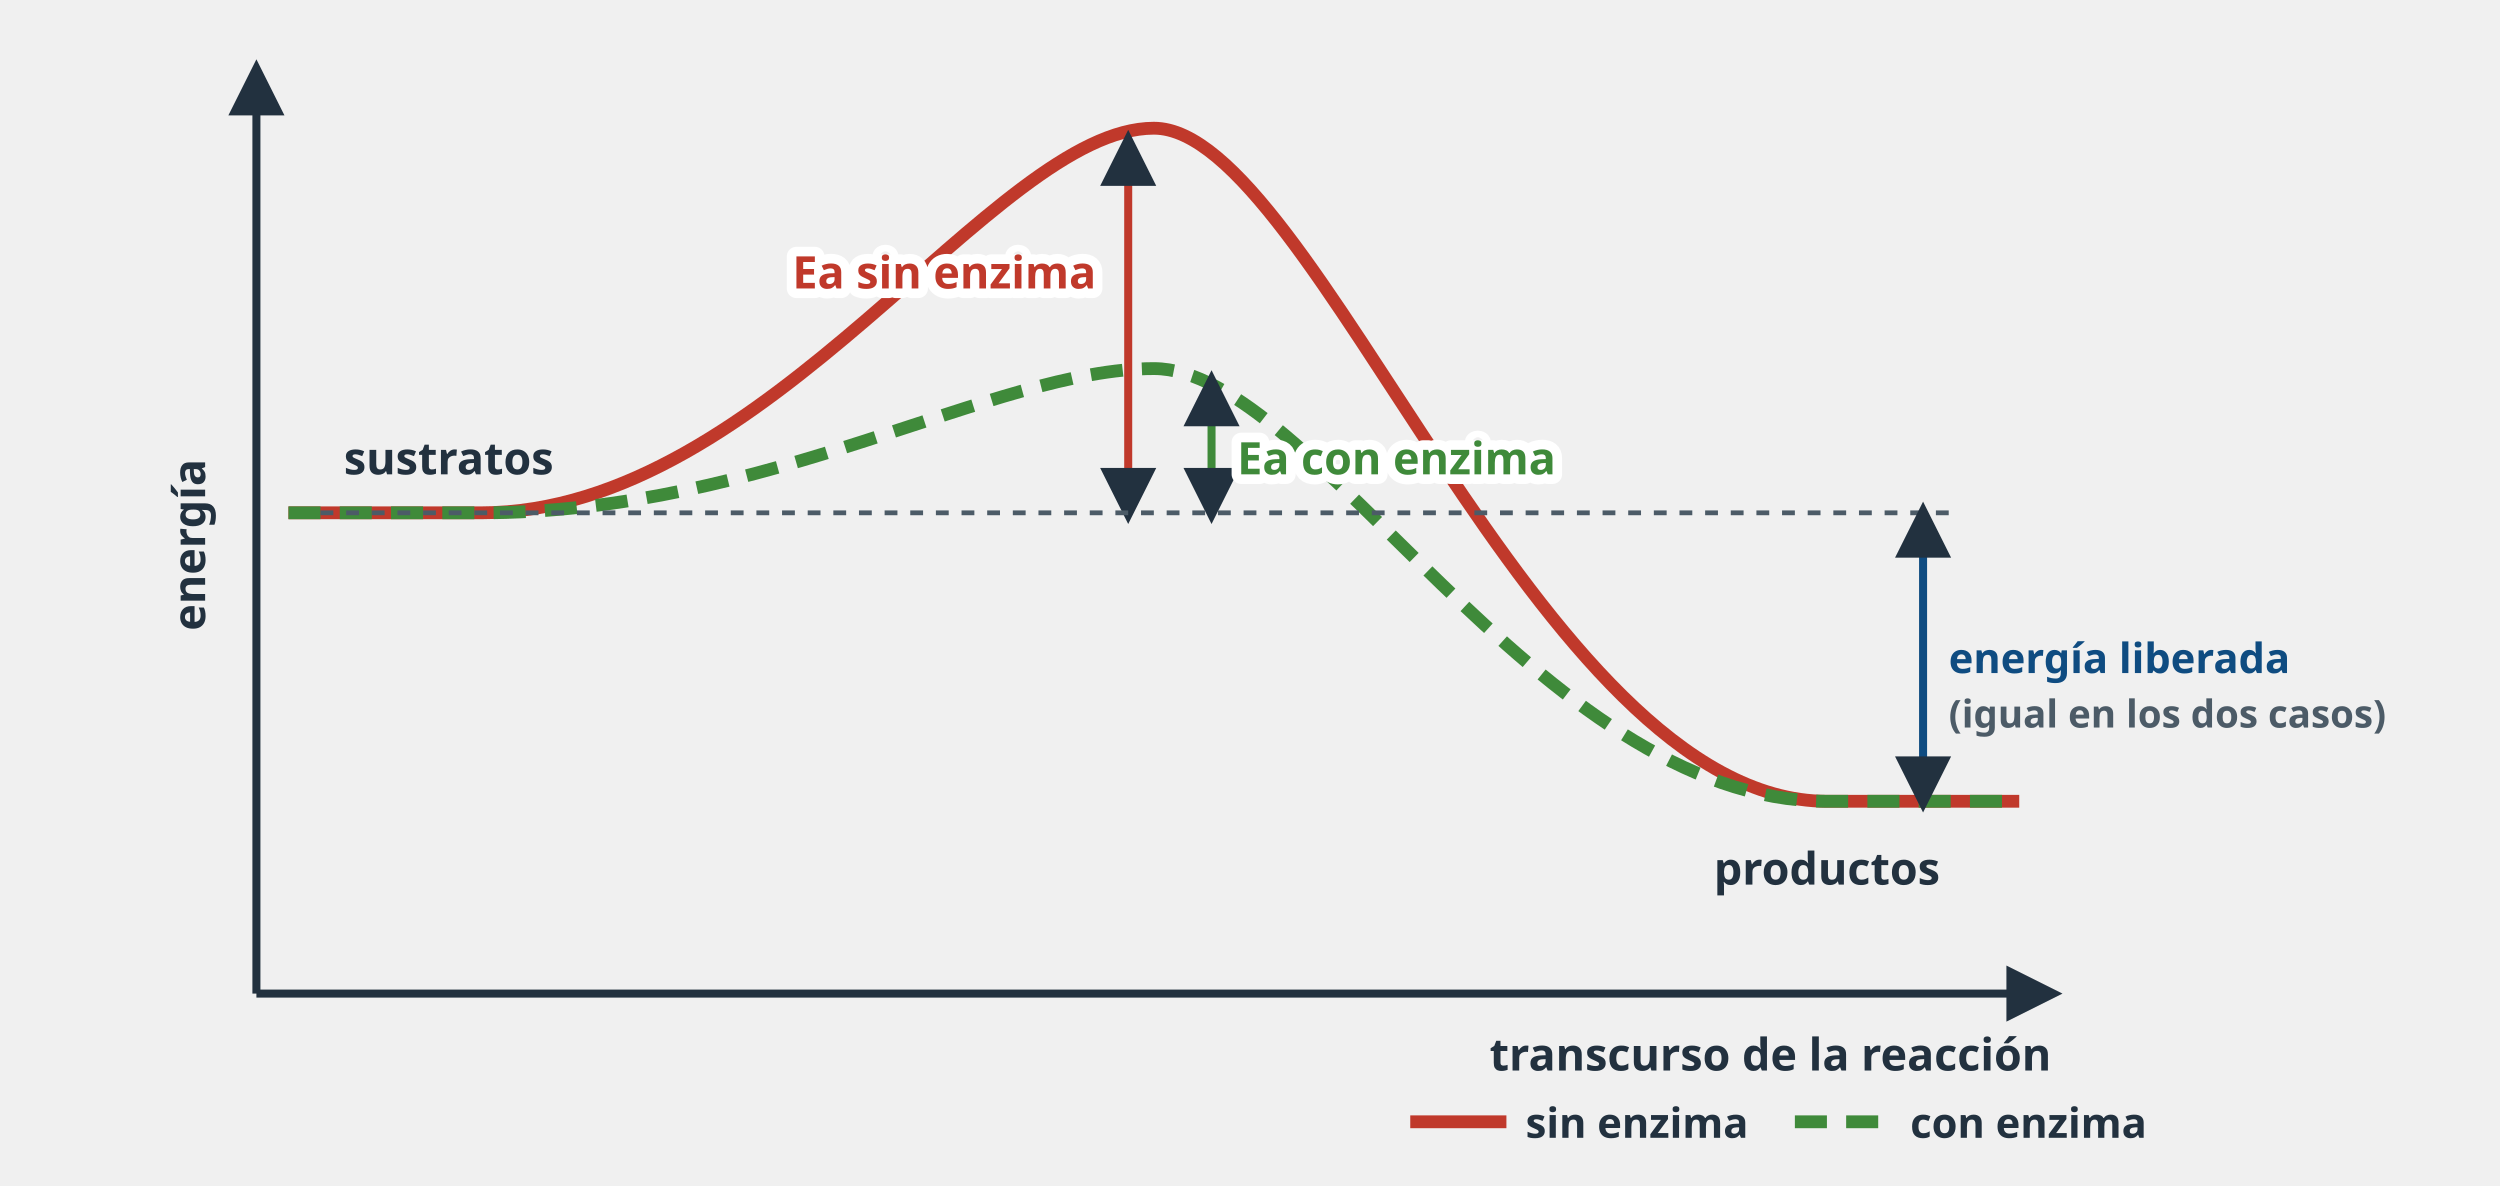
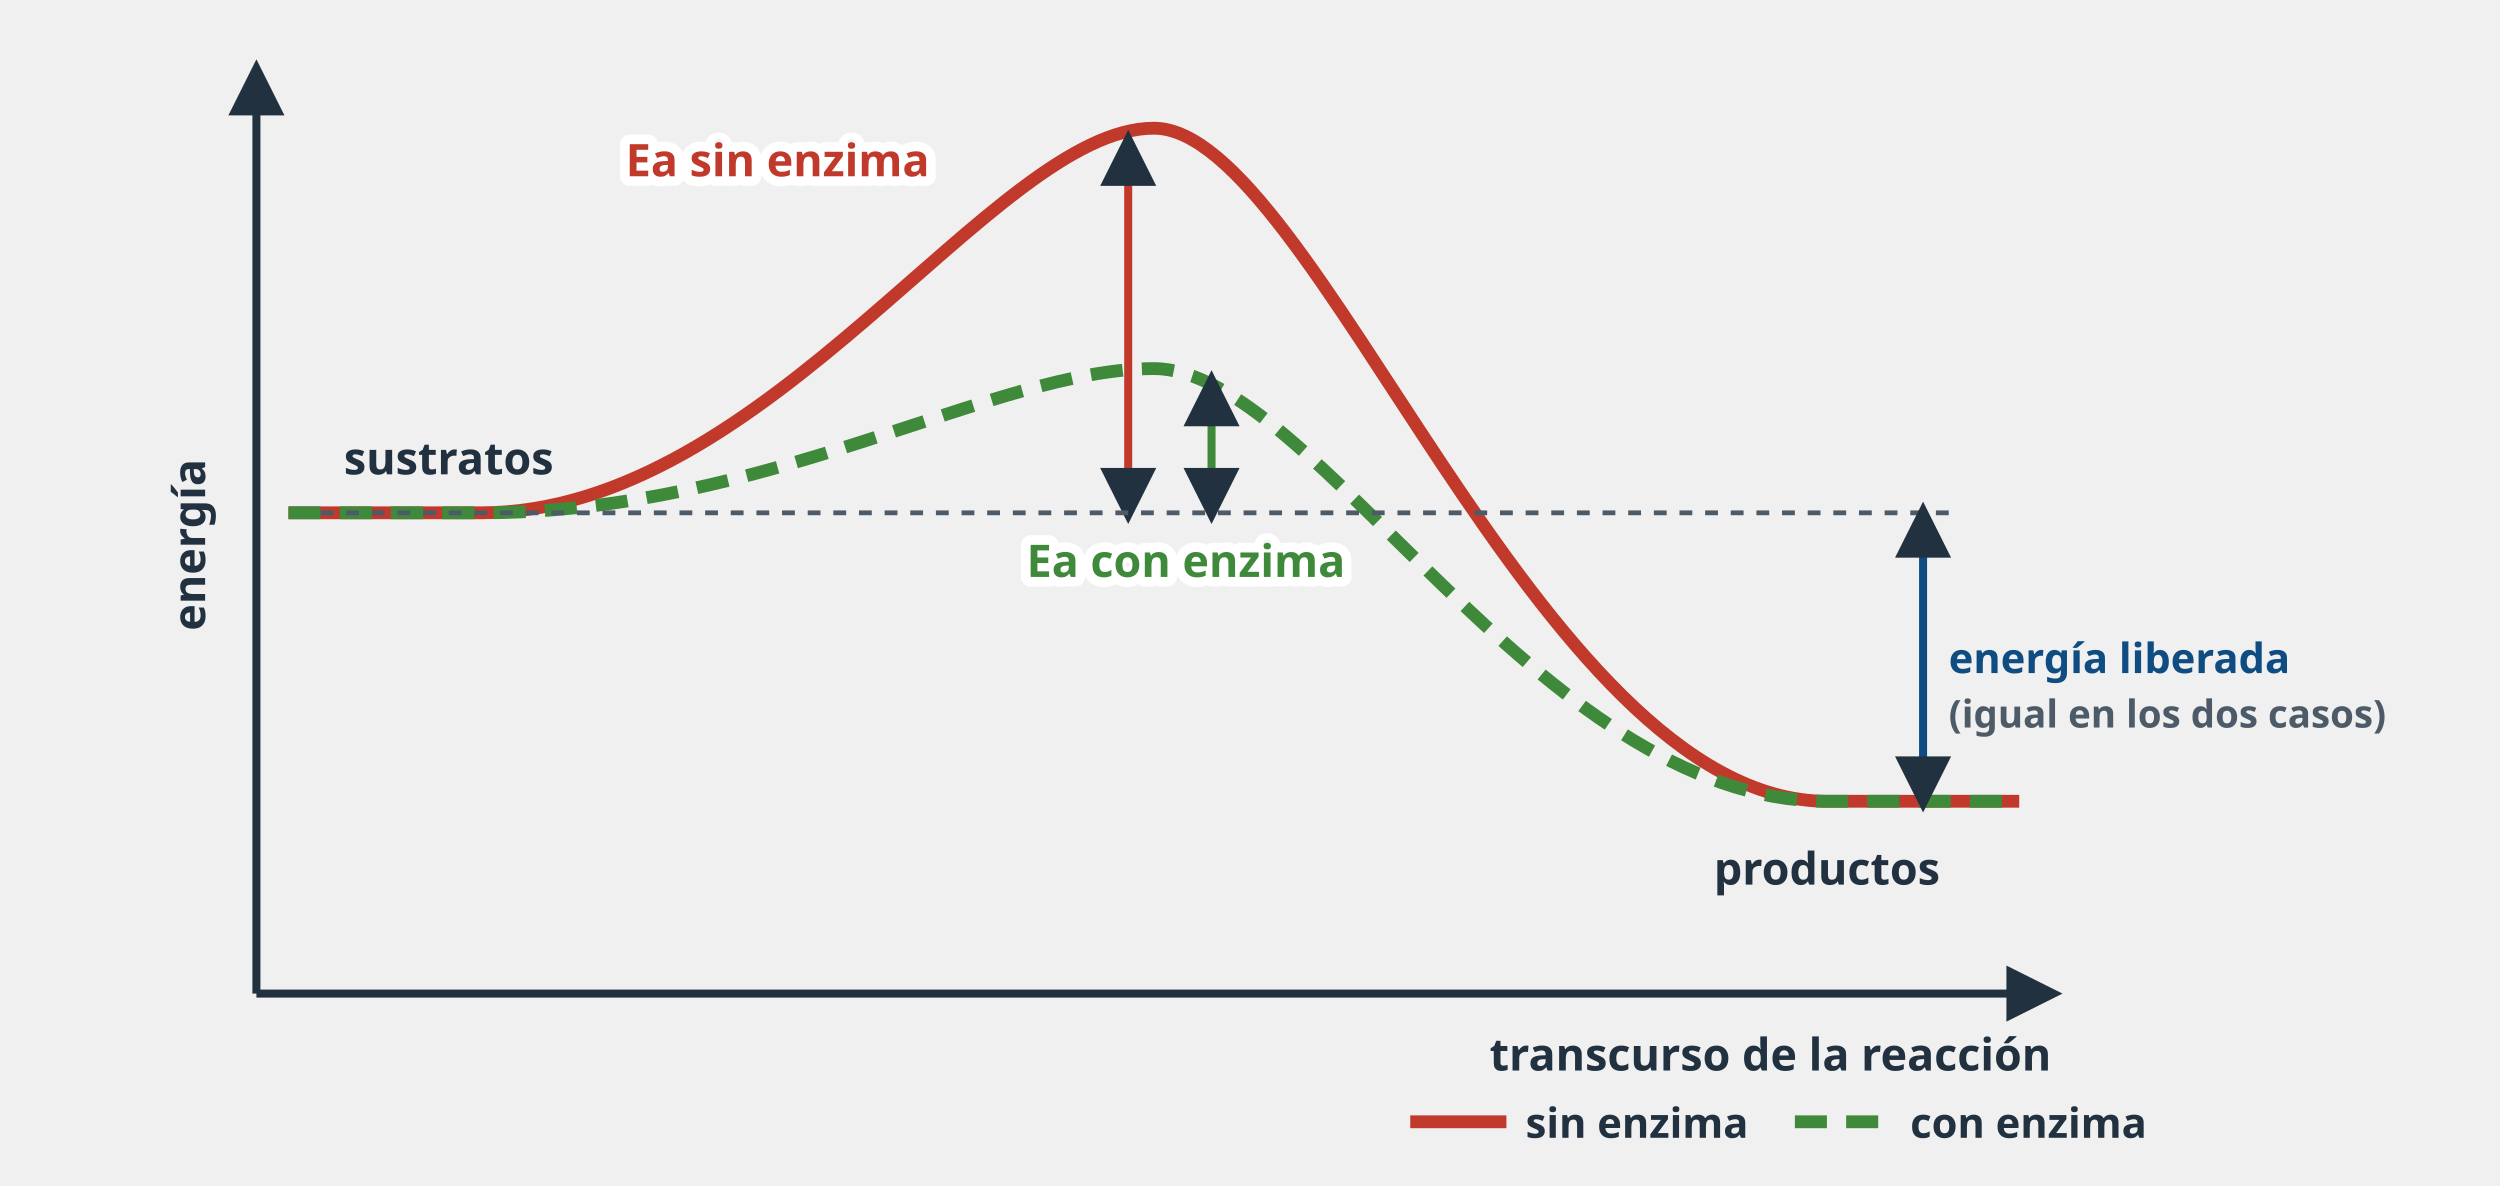
<svg xmlns="http://www.w3.org/2000/svg" viewBox="0 0 780 370" role="img" font-family="Nunito, 'Segoe UI', system-ui, sans-serif">
  <defs>
    <marker id="fl" viewBox="0 0 10 10" refX="8" refY="5" markerWidth="7" markerHeight="7" orient="auto-start-reverse">
      <path d="M0,0 L10,5 L0,10 z" fill="#2a7fc1" />
    </marker>
    <marker id="fk" viewBox="0 0 10 10" refX="8" refY="5" markerWidth="7" markerHeight="7" orient="auto-start-reverse">
      <path d="M0,0 L10,5 L0,10 z" fill="#22313f" />
    </marker>
    <radialGradient id="gO" cx="35%" cy="35%" r="70%">
      <stop offset="0" stop-color="#f08a7e" />
      <stop offset="1" stop-color="#c0392b" />
    </radialGradient>
    <radialGradient id="gH" cx="35%" cy="35%" r="70%">
      <stop offset="0" stop-color="#ffffff" />
      <stop offset="1" stop-color="#d5dde3" />
    </radialGradient>
  </defs>
  <line x1="80" y1="310" x2="640" y2="310" stroke="#22313f" stroke-width="2.5" marker-end="url(#fk)" />
  <line x1="80" y1="310" x2="80" y2="22" stroke="#22313f" stroke-width="2.5" marker-end="url(#fk)" />
  <text x="640.0" y="334.0" font-size="14" text-anchor="end" font-weight="800" fill="#22313f">transcurso de la reacción</text>
  <text x="64" y="170.0" font-size="14" font-weight="800" fill="#22313f" text-anchor="middle" transform="rotate(-90 64 170.0)" font-family="Nunito, Segoe UI, sans-serif">energía</text>
  <path d="M90,160 H150 C240,160 310,40 360,40 C410,40 480,250 570,250 H630" fill="none" stroke="#c0392b" stroke-width="4" />
  <path d="M90,160 H150 C240,160 310,115 360,115 C410,115 480,250 570,250 H630" fill="none" stroke="#3f8a3a" stroke-width="4" stroke-dasharray="10 6" />
  <line x1="352" y1="160" x2="352" y2="44" stroke="#c0392b" stroke-width="2.5" marker-start="url(#fk)" marker-end="url(#fk)" />
  <line x1="378" y1="160" x2="378" y2="119" stroke="#3f8a3a" stroke-width="2.5" marker-start="url(#fk)" marker-end="url(#fk)" />
-   <text x="342.0" y="90.0" font-size="14" text-anchor="end" font-weight="900" fill="#c0392b" style="paint-order:stroke;stroke:#fff;stroke-width:6px;stroke-linejoin:round">Ea sin enzima</text>
-   <text x="386.0" y="148.0" font-size="14" text-anchor="start" font-weight="900" fill="#3f8a3a" style="paint-order:stroke;stroke:#fff;stroke-width:6px;stroke-linejoin:round">Ea con enzima</text>
+   <text x="290.0" y="55.0" font-size="14" text-anchor="end" font-weight="900" fill="#c0392b" style="paint-order:stroke;stroke:#fff;stroke-width:6px;stroke-linejoin:round">Ea sin enzima</text>
+   <text x="370.0" y="180.0" font-size="14" text-anchor="middle" font-weight="900" fill="#3f8a3a" style="paint-order:stroke;stroke:#fff;stroke-width:6px;stroke-linejoin:round">Ea con enzima</text>
  <line x1="100" y1="160" x2="610" y2="160" stroke="#4c5b67" stroke-width="1.5" stroke-dasharray="4 4" />
  <line x1="600" y1="160" x2="600" y2="250" stroke="#0f4c81" stroke-width="2.5" marker-start="url(#fk)" marker-end="url(#fk)" />
  <text x="608.0" y="210.0" font-size="13" text-anchor="start" font-weight="900" fill="#0f4c81">energía liberada</text>
  <text x="608.0" y="227.0" font-size="12" text-anchor="start" font-weight="800" fill="#4c5b67">(igual en los dos casos)</text>
  <text x="140.0" y="148.0" font-size="14" text-anchor="middle" font-weight="900" fill="#22313f">sustratos</text>
  <text x="570.0" y="276.0" font-size="14" text-anchor="middle" font-weight="900" fill="#22313f">productos</text>
  <line x1="440" y1="350" x2="470" y2="350" stroke="#c0392b" stroke-width="4" />
  <text x="476.0" y="355.0" font-size="13" text-anchor="start" font-weight="800" fill="#22313f">sin enzima</text>
  <line x1="560" y1="350" x2="590" y2="350" stroke="#3f8a3a" stroke-width="4" stroke-dasharray="10 6" />
  <text x="596.0" y="355.0" font-size="13" text-anchor="start" font-weight="800" fill="#22313f">con enzima</text>
</svg>
